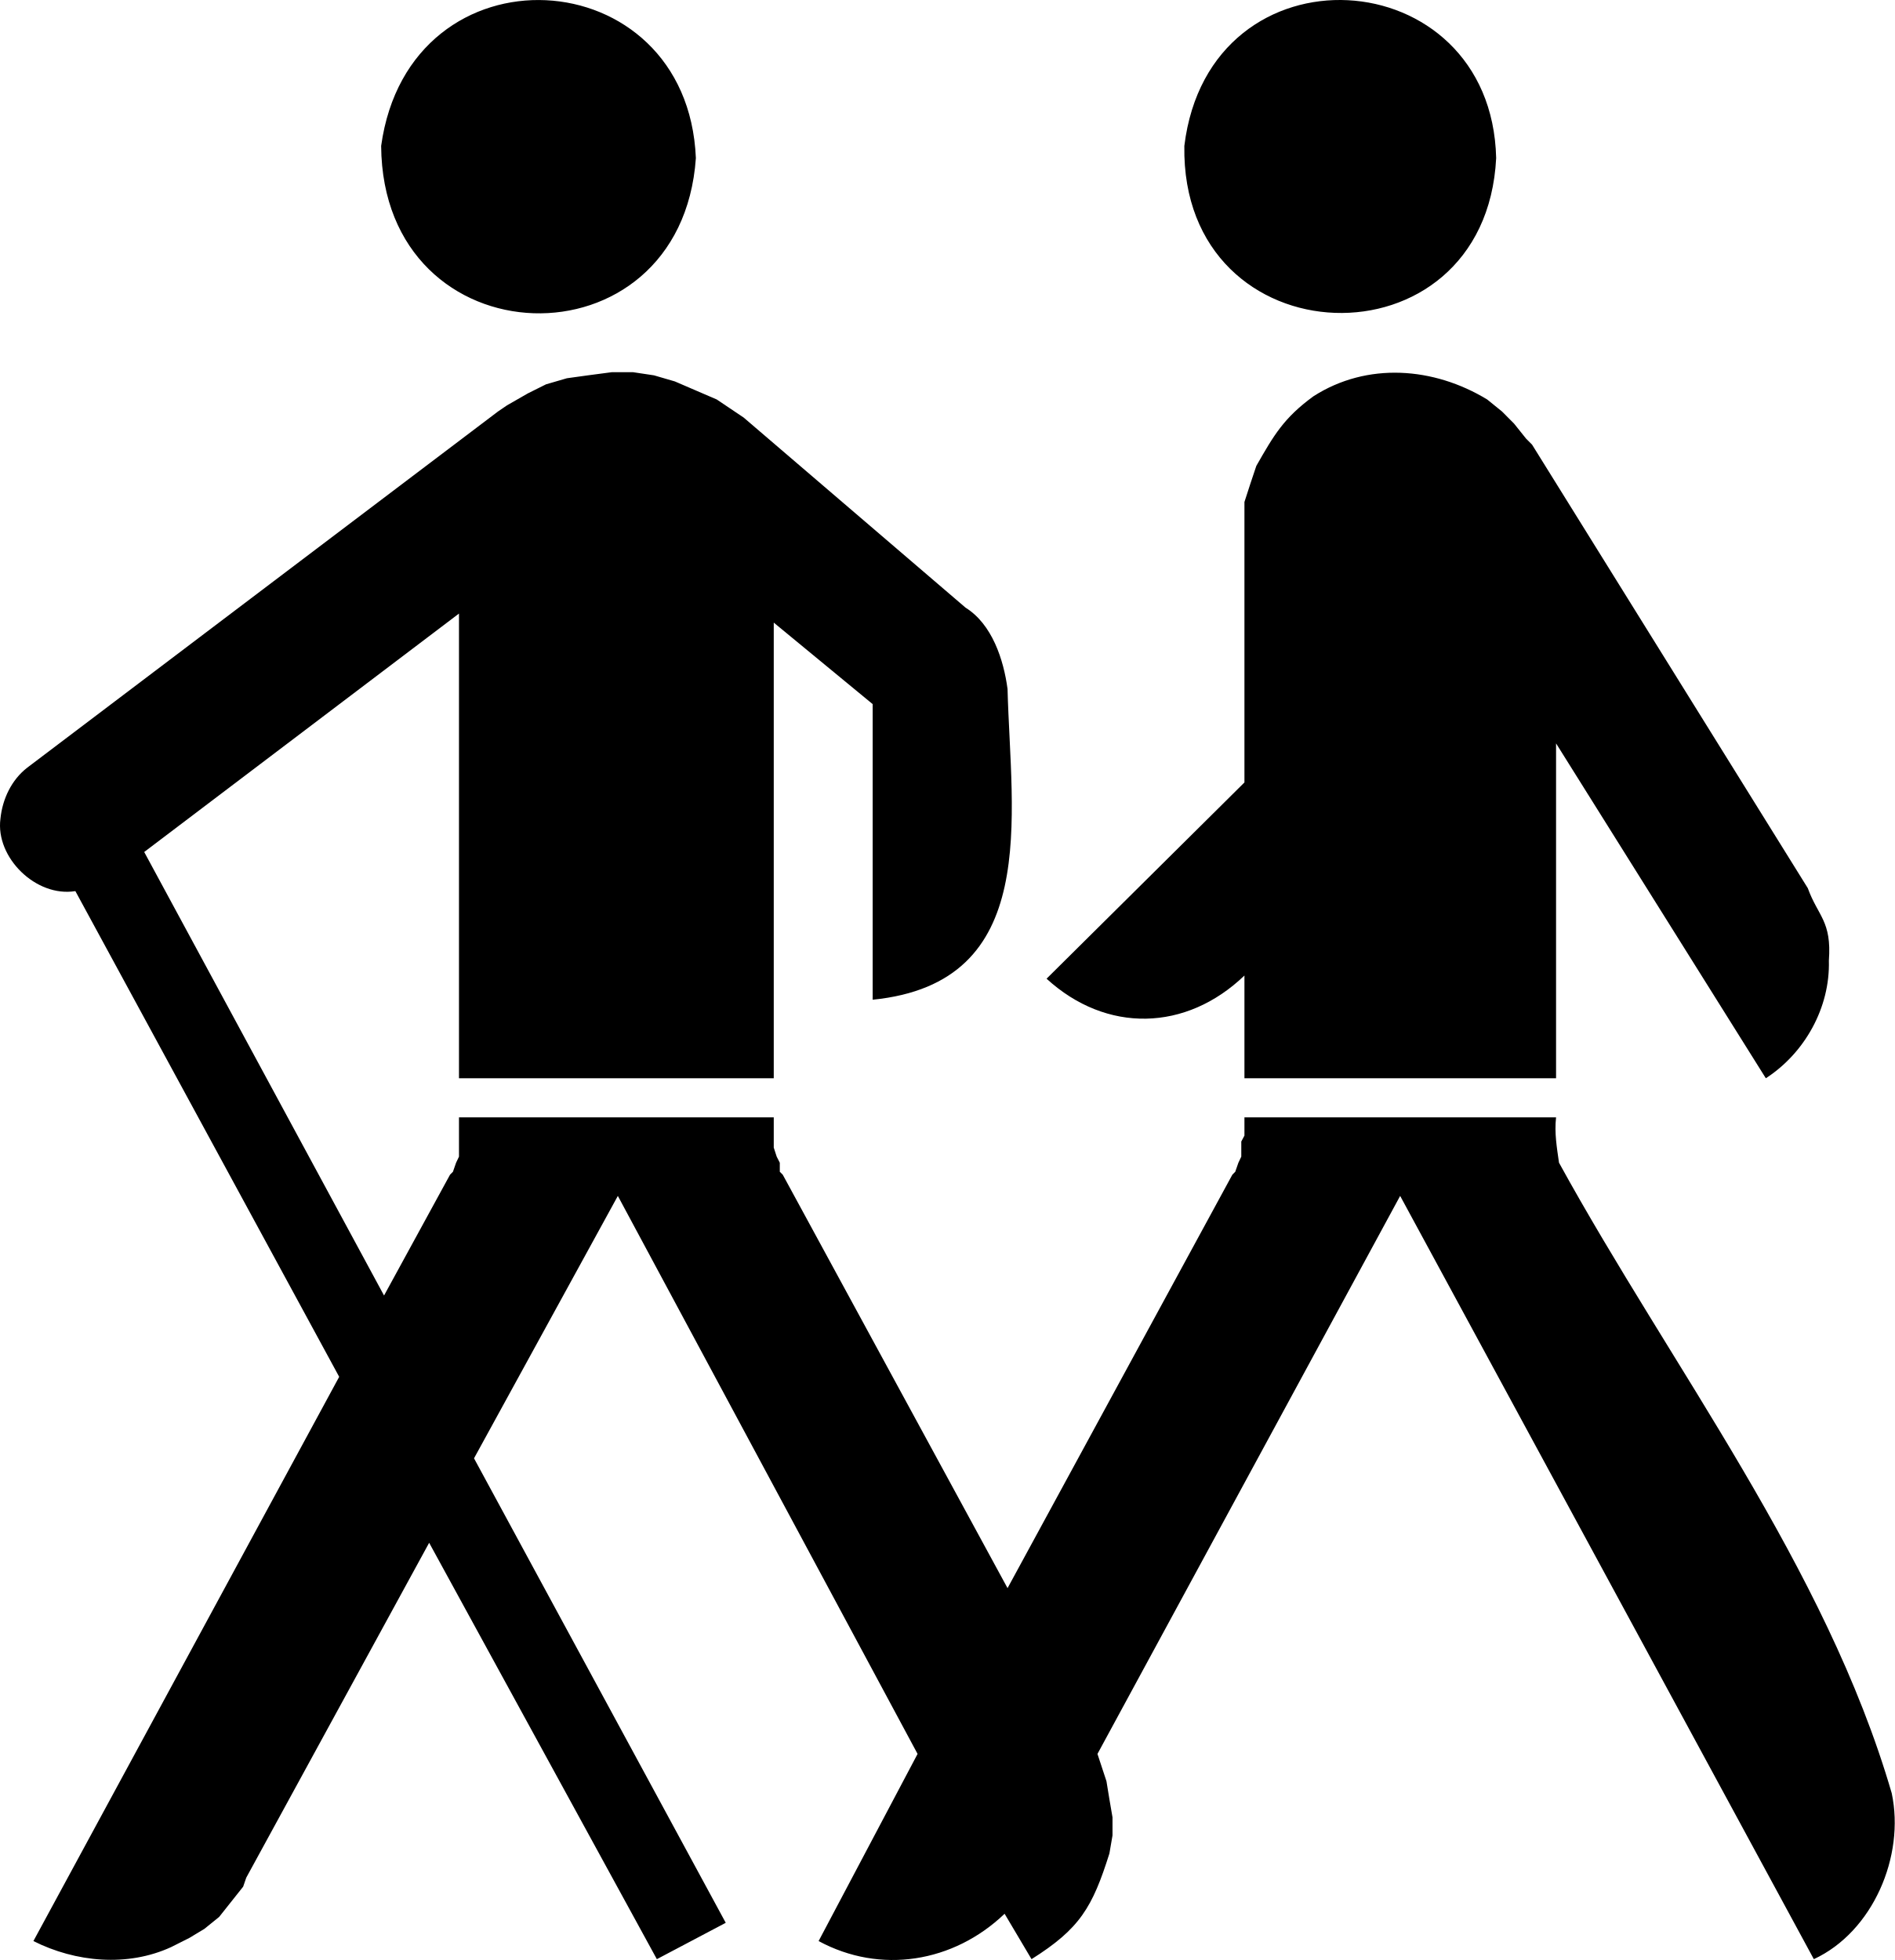
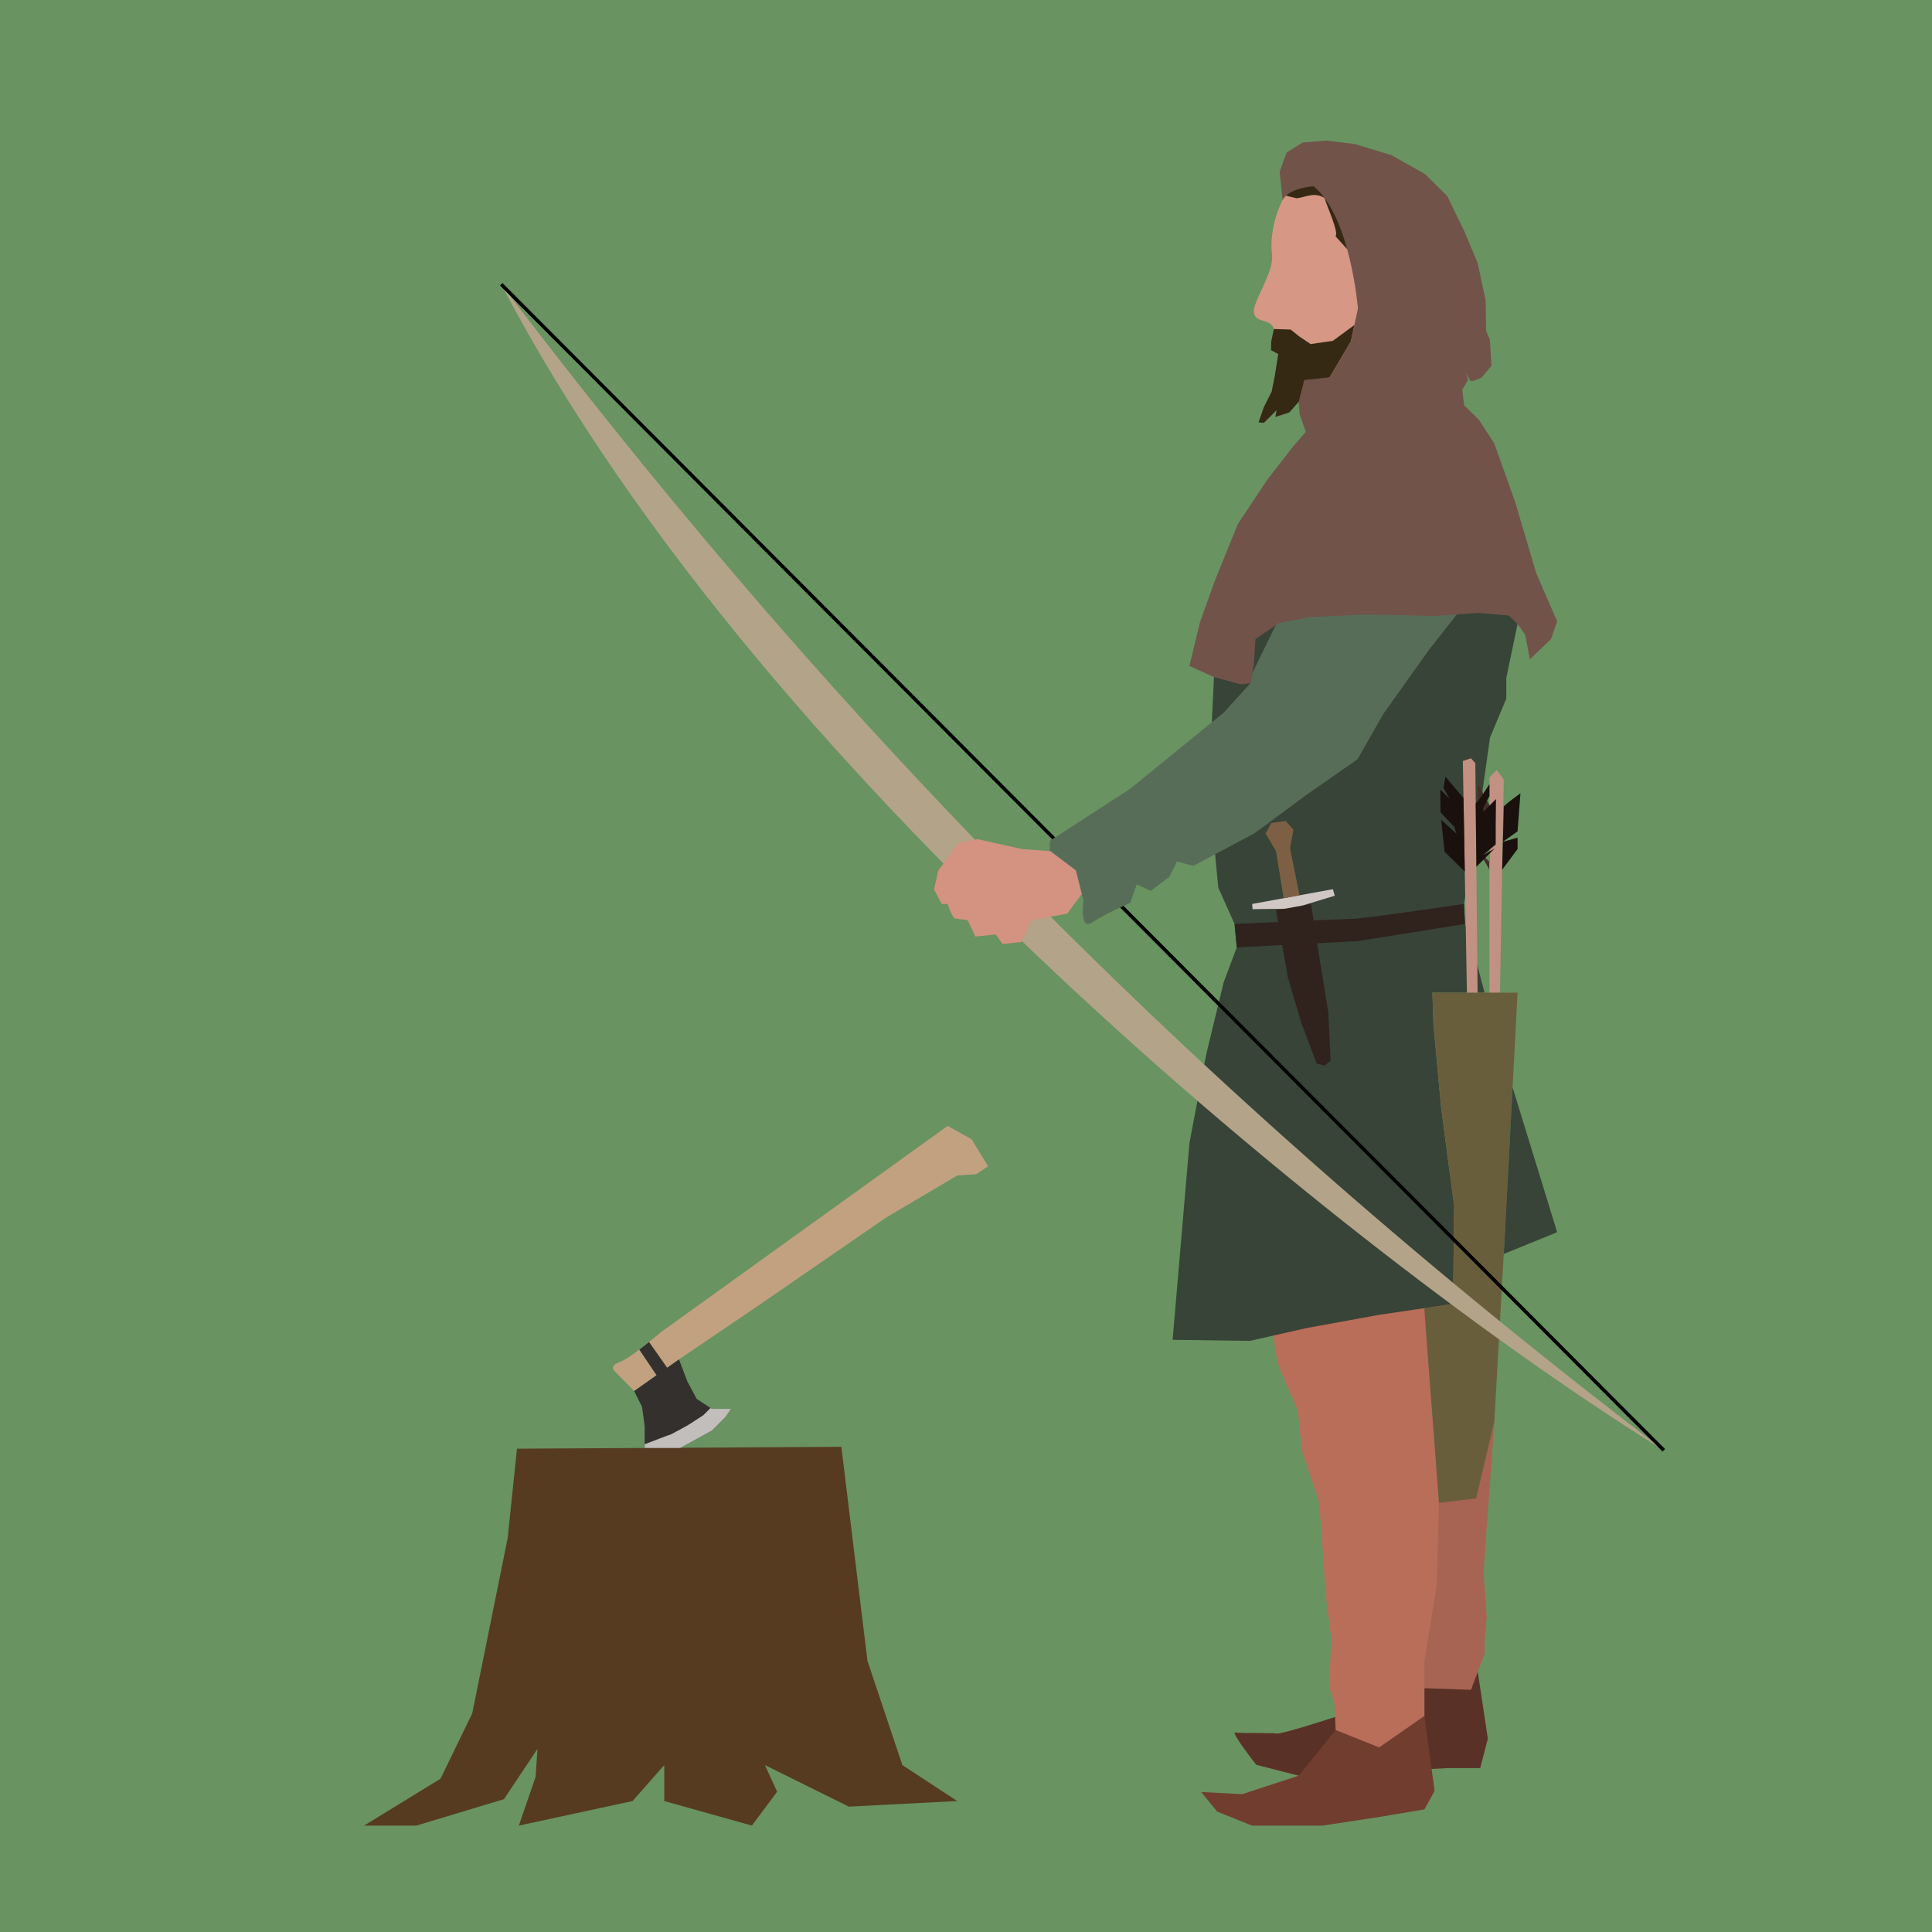
- <svg xmlns="http://www.w3.org/2000/svg" id="Sinnbild_Wanderer" width="290" height="300" viewBox="0 0 290 300" version="1.1">
-   <path id="Wanderer" fill="black" d="M 94.564,183.047 L 72.551,223.212 L 111.079,294.307 L 100.535,299.872 L 65.685,236.141 L 37.692,287.396 L 37.218,288.774 L 33.541,293.407 L 31.277,295.239 L 28.976,296.624 L 26.223,298.009 C 19.533,301.103 11.558,300.349 5.113,297.101 L 51.914,210.737 L 11.535,136.394 C 5.526,137.38 -0.714,131.254 0.066,125.328 C 0.364,122.319 1.764,119.348 4.188,117.486 L 76.221,62.983 L 77.597,62.044 L 80.793,60.212 L 83.569,58.827 L 86.765,57.896 L 89.991,57.449 L 93.669,56.965 L 96.865,56.965 L 100.092,57.449 L 103.288,58.381 L 109.703,61.144 L 113.824,63.914 L 147.788,93.012 C 151.848,95.537 153.614,100.978 154.21,105.457 C 154.715,125.12 159.433,150.432 133.566,153.018 L 133.566,107.773 L 118.427,95.298 L 118.427,165.039 L 70.249,165.039 L 70.249,93.913 L 22.072,130.407 L 58.78,198.293 L 68.881,179.8 L 69.324,179.353 L 69.806,177.968 L 70.249,177.037 L 70.249,171.026 L 118.427,171.026 L 118.427,175.651 L 118.878,177.037 L 119.352,177.968 L 119.352,179.353 L 119.803,179.8 L 154.21,243.083 L 188.618,179.8 L 189.061,179.353 L 189.543,177.968 L 189.986,177.037 L 189.986,174.72 L 190.468,173.82 L 190.468,171.026 L 238.164,171.026 C 237.896,173.427 238.286,175.651 238.615,177.968 C 255.758,209.175 279.445,239.805 289.538,274.467 C 291.595,284.118 286.64,295.693 277.618,299.872 L 214.301,183.047 L 167.973,268.457 L 169.35,272.636 L 169.801,275.398 L 170.275,278.161 L 170.275,280.932 L 169.801,283.695 C 167.201,291.937 165.29,295.208 157.881,299.872 L 153.759,292.922 C 145.937,300.41 134.736,302.211 125.293,297.101 L 140.44,268.457 L 94.564,183.047 z M 190.468,165.039 L 238.164,165.039 L 238.164,113.784 L 270.27,165.039 C 276.218,161.191 280.125,154.218 279.919,147.03 C 280.37,140.958 278.245,140.242 276.692,135.94 L 234.494,68.062 L 233.569,67.131 L 231.741,64.845 L 229.891,62.983 L 227.62,61.144 C 219.469,56.187 209.254,55.372 201.012,60.666 C 196.501,63.968 194.979,66.585 192.288,71.31 L 191.363,74.073 L 190.468,76.836 L 190.468,119.763 L 160.182,149.801 C 169.35,158.189 181.537,157.889 190.468,149.316 L 190.468,165.039 z M 106.507,24.195 C 105.222,-6.496 62.664,-8.928 58.337,22.333 C 58.574,55.526 104.244,56.818 106.507,24.195 z M 228.996,24.195 C 228.278,-6.342 185.093,-9.082 181.27,22.333 C 180.727,55.31 227.352,56.88 228.996,24.195" />
+ <svg xmlns="http://www.w3.org/2000/svg" width="199.606mm" height="199.606mm" viewBox="0 0 199.606 199.606" version="1.1" id="svg5" xml:space="preserve">
+   <defs id="defs2" />
+   <g id="layer1" transform="translate(-5.056987,-38.51804)">
+     <path style="fill:#699361;fill-opacity:1;stroke:none;stroke-width:0.39" d="M 5.057,138.321 V 38.518 H 104.86 204.663 v 99.803 99.803 H 104.86 5.057 Z" id="path15635-8" />
+     <path style="fill:#5a3126;fill-opacity:1;stroke-width:0.6" d="m 157.735,211.25 1.038,6.906 -0.786,3.032 h -3.294 l -15.46,0.786 -4.38,-1.123 c 0,0 -2.723,-3.453 -2.162,-3.341 0.561,0.112 3.818,0 4.267,0.112 0.449,0.112 6.036,-1.713 6.036,-1.713 l 5.222,-4.267 4.005,-1.572 v 2.864 z" id="path81-0-0" />
+     <path style="fill:#a76452;fill-opacity:1;stroke-width:0.6" d="m 149.004,158.75 12.841,2.134 -3.673,12.64 1.276,11.841 -1.123,15.61 0.337,4.604 -0.225,2.246 v 1.572 l -1.403,3.706 -4.811,-0.168 -4.23,-13.644 -0.449,-24.93 z" id="path80-3-6" />
+     <path style="fill:#b96e59;fill-opacity:1;stroke-width:0.6" d="m 135.528,164.702 c 0,0 1.011,13.139 1.572,14.711 0.561,1.572 2.021,4.717 2.021,4.717 l 0.449,4.226 1.797,5.432 0.674,9.658 0.561,4.38 -0.225,4.941 0.562,1.797 0.112,2.695 0.974,4.043 4.08,0.674 c 0,0 3.257,-1.572 3.369,-2.021 0.112,-0.449 0.749,-4.155 0.749,-4.155 v -5.727 l 1.273,-7.749 0.225,-8.535 0.112,-5.432 -0.959,-5.783 -1.512,-19.443 z" id="path79-8-1" />
+     <path style="fill:#374437;fill-opacity:1;stroke-width:0.6" d="m 139.234,90.809 -6.401,11.23 -2.354,6.429 -0.453,9.629 0.225,5.053 0.674,7.075 1.684,3.755 0.225,2.421 -1.348,3.594 -1.797,7.412 -1.742,9.188 -1.74,20.347 7.973,0.112 5.896,-1.333 7.467,-1.362 7.636,-1.123 0.112,-10.107 -1.348,-10.219 -0.786,-8.535 -0.112,-3.301 h 5.39 l -1.235,-4.672 -0.786,-2.421 -0.112,-2.071 1.46,-8.422 1.235,-8.759 1.684,-4.043 v -2.134 l 1.162,-5.563 -1.386,-6.453 -4.941,-13.027 -7.299,-2.377 z" id="path75-0-8" />
+     <path style="fill:#d69785;fill-opacity:1;stroke-width:0.6" d="m 140.173,56.682 c -2.778,0.897 -4.047,5.57 -3.7,8.086 0.25,1.814 -1.863,4.708 -1.875,5.878 -0.014,1.347 1.742,0.685 2.064,1.863 0.278,1.016 -0.003,0.705 0.184,1.336 0.104,0.349 -0.069,0.726 0.273,1.248 0.533,0.813 0.78,1.89 0.78,1.89 l 3.812,1.588 c 0,0 -0.476,5.559 0.159,5.717 0.635,0.159 11.117,-3.335 11.117,-3.335 l 0.794,-6.988 0.794,-8.735 -3.494,-6.035 -4.129,-2.7 z" id="path72-1-9" />
+     <g id="g87-2-8" transform="matrix(0.6002454,0,0,0.6002454,758.3354,84.1968)">
+       <path style="fill:#c19183;fill-opacity:1;stroke-width:1" d="m -1002.322,102.783 -0.842,-47.895 1.404,-0.468 0.748,0.842 0.468,47.521 1.964,-0.281 V 57.695 l 1.263,-1.263 1.198,1.637 -0.777,43.685 -0.093,3.368 -6.08,-0.561 z" id="path83-5-4" />
+       <path style="fill:#1a100d;fill-opacity:1;stroke-width:1" d="m -1006.157,57.601 3.106,3.661 0.223,12.666 -3.468,-3.418 -0.608,-5.519 2.619,2.385 -0.327,-1.123 -2.385,-2.526 -0.047,-3.929 1.59,1.59 -1.029,-1.871 z" id="path84-0-1" />
+       <path style="fill:#432f29;fill-opacity:1;stroke-width:1" d="m -998.627,73.6 c -0.094,-0.421 -1.918,-3.277 -1.918,-3.277 l 1.964,1.918 v -4.022 l -1.964,-2.76 v -6.595 l 1.995,3.672 z" id="path87-9-4" />
+       <path style="fill:#1a100d;fill-opacity:1;stroke-width:1" d="m -1000.945,62.136 c 0.4,-0.139 2.364,-3.272 2.364,-3.272 v 2.058 l -1.061,2.011 v 0.702 l 2.184,-2.198 -0.047,4.328 v 3.483 l -2.137,1.824 1.964,-1.134 -3.159,3.159 z" id="path85-4-3" />
+       <path style="fill:#1a100d;fill-opacity:1;stroke-width:1" d="m -996.119,62.793 c -0.08,-0.246 2.871,-2.339 2.871,-2.339 l -0.497,6.548 -2.565,1.81 2.565,-0.734 v 1.964 l -2.651,3.558 z" id="path86-7-9" />
+     </g>
+     <path style="fill:#695e3c;fill-opacity:1;stroke-width:0.6" d="m 153.047,141.075 h 8.798 l -1.274,24.301 -1.123,19.989 -1.885,7.97 -3.842,0.452 -1.348,-17.856 -0.15,-2.26 2.957,-0.435 0.112,-10.107 -1.348,-10.219 -0.786,-8.535 z" id="path76-8-8" />
+     <path style="fill:#b3a389;fill-opacity:1;stroke-width:0.6" d="M 56.845,67.89 C 84.246,120.415 148.075,170.537 176.955,188.355 124.494,148.438 87.465,108.226 56.845,67.89 Z" id="path71-3-8" />
+     <path style="fill:#7d6044;fill-opacity:1;stroke:#000000;stroke-width:0.36;stroke-dasharray:none;stroke-opacity:1" d="M 56.845,67.89 176.955,188.355 Z" id="path92-0" />
+     <path style="fill:#d49280;fill-opacity:1;stroke-width:0.6" d="m 118.627,123.544 -5.045,2.913 -2.929,-0.217 -4.585,-1.023 -1.985,0.406 -2.078,2.818 -0.449,1.954 0.786,1.516 h 0.618 c 0,0 0.505,1.516 0.786,1.516 0.281,0 1.291,0.168 1.291,0.168 l 0.786,1.684 2.114,-0.218 0.696,0.989 1.962,-0.209 1.014,-2.26 3.7,-0.66 2.584,-3.481 4.998,-2.19 z" id="path78-5-8" />
+     <path style="fill:#586d58;fill-opacity:1;stroke-width:0.6" d="m 141.704,93.167 -7.275,14.924 -0.179,1.012 -2.765,3.042 -9.658,7.861 -8.31,5.39 v 1.011 l 2.695,2.032 0.786,3.133 c 0,0 -0.451,3.144 0.898,2.246 1.348,-0.898 3.931,-2.021 3.931,-2.021 l 0.674,-1.909 1.46,0.674 1.909,-1.46 0.786,-1.572 1.685,0.449 6.328,-3.369 5.464,-4.043 5.166,-3.594 2.695,-4.717 4.717,-6.626 2.862,-3.636 2.192,-9.503 -7.187,-6.513 z" id="path74-1-7" />
+     <path style="fill:#374437;fill-opacity:1;stroke-width:0.6" d="m 160.419,168.069 5.515,-2.244 -4.603,-14.959 -0.761,14.51 z" id="path77-2-7" />
+     <path style="fill:#703d2f;fill-opacity:1;stroke-width:0.6" d="m 143.052,217.258 4.492,1.797 4.679,-3.257 1.048,7.749 -1.048,1.909 -4.679,0.786 -5.84,0.888 h -7.299 l -3.594,-1.449 -1.652,-2.021 4.235,0.225 5.84,-1.909 z" id="path82-1-3" />
+     <path style="fill:#30221d;fill-opacity:1;stroke-width:0.6" d="m 132.608,133.981 c 0,0 11.585,-0.539 12.419,-0.539 0.834,0 11.276,-1.532 11.276,-1.532 l 0.112,2.071 -11.071,1.764 -12.512,0.658 z" id="path88-8" />
+     <path style="fill:#30221d;fill-opacity:1;stroke-width:0.6" d="m 136.888,132.569 1.231,6.948 1.39,4.685 1.588,4.209 0.834,0.199 0.596,-0.516 -0.238,-5.003 -0.794,-4.884 -0.993,-6.296 z" id="path89-3" />
+     <path style="fill:#d1c7c4;fill-opacity:1;stroke-width:0.6" d="m 137.772,132.408 -3.306,0.042 -0.04,-0.539 8.338,-1.526 0.199,0.675 -3.336,1.01 z" id="path90-7" />
+     <path style="fill:#7d6044;fill-opacity:1;stroke-width:0.6" d="m 136.888,126.454 0.792,4.861 1.635,-0.299 -0.975,-4.871 0.354,-1.909 -0.803,-0.898 -1.488,0.207 -0.59,1.085 z" id="path91-1" />
+     <path style="fill:#563b20;fill-opacity:1;stroke:none;stroke-width:0.436;stroke-dasharray:none;stroke-opacity:1" d="m 58.468,188.19 c 0.77,0 33.515,-0.193 33.515,-0.193 l 2.697,22.121 3.604,10.76 5.669,3.716 -11.199,0.578 -8.668,-4.294 1.259,2.753 -2.607,3.499 -9.053,-2.536 v -3.716 l -3.274,3.716 -11.749,2.536 1.734,-5.04 0.193,-2.889 -3.467,5.201 -9.053,2.729 H 42.674 l 7.897,-4.847 3.275,-6.742 3.66,-18.106 z" id="path93-7" />
+     <g id="g97" transform="translate(-7.8660213e-5,0.1187037)">
+       <path style="fill:#c2a180;fill-opacity:1;stroke:none;stroke-width:0.436;stroke-dasharray:none;stroke-opacity:1" d="m 73.313,176.055 29.649,-21.329 2.478,1.377 1.703,2.792 -1.226,0.817 -1.964,0.136 -7.366,4.358 -13.143,9.057 -8.24,5.584 -4.631,3.269 -1.975,-2.013 c 0,0 -0.681,-0.574 0.477,-0.983 1.158,-0.409 4.238,-3.065 4.238,-3.065 z" id="path94-3" />
+       <path style="fill:#33302e;fill-opacity:1;stroke:none;stroke-width:0.436;stroke-dasharray:none;stroke-opacity:1" d="m 71.106,177.836 1.783,2.647 -2.315,1.634 0.817,1.634 0.272,1.975 v 2.271 h 3.677 l 3.269,-1.794 1.43,-1.43 0.545,-0.817 h -1.975 l -1.566,-1.021 -0.953,-1.771 -0.885,-2.315 -1.22,0.861 -1.869,-2.661 z" id="path95-4" />
+       <path style="fill:#c2bebb;fill-opacity:1;stroke:none;stroke-width:0.599;stroke-dasharray:none;stroke-opacity:1" d="m 71.663,187.611 c 0,0.017 2.5,-0.976 2.599,-0.976 0.099,0 1.918,-1.025 1.918,-1.025 l 1.538,-0.992 0.752,-0.752 0.138,0.09 h 1.975 l -0.545,0.817 -1.43,1.43 -3.269,1.794 H 71.663 Z" id="path96" />
+     </g>
+     <path style="fill:#352913;fill-opacity:1;stroke:none;stroke-width:0.599;stroke-dasharray:none;stroke-opacity:1" d="m 136.663,72.509 1.742,0.059 0.935,0.748 1.123,0.748 2.292,-0.327 2.234,-1.642 -0.366,1.7 -2.188,3.706 -1.647,0.685 -1.554,1.842 -0.97,1.104 -1.45,0.463 0.14,-0.702 -1.314,1.31 -0.557,-0.047 0.557,-1.59 0.8,-1.59 0.327,-1.637 0.353,-2.246 -0.747,-0.393 0.017,-0.876 z" id="path97" />
+     <path style="fill:#352913;fill-opacity:1;stroke:none;stroke-width:0.599;stroke-dasharray:none;stroke-opacity:1" d="m 137.915,58.739 1.129,0.267 c 0.996,-0.149 1.807,-0.663 2.859,-0.037 0.227,0.841 1.522,3.607 1.125,3.949 l 1.21,1.341 0.75,-4.111 -2.091,-3.54 -3.994,0.817 z" id="path98" />
+     <path style="fill:#71534a;fill-opacity:1;stroke-width:0.6" d="m 137.57,59.193 c 0.475,-1 2.344,-1.402 3.214,-1.426 3.802,3.119 4.57,12.628 4.57,12.628 l -0.732,3.401 -2.188,3.706 -2.628,0.276 -0.572,2.251 0.099,1.283 0.635,1.826 -1.31,1.509 -2.66,3.415 -3.057,4.606 -2.303,5.678 -1.588,4.407 -1.112,4.566 2.541,1.151 2.779,0.754 0.993,-0.119 0.357,-2.025 0.159,-2.541 2.382,-1.628 3.216,-0.635 5.956,-0.278 7.028,0.159 4.447,-0.318 3.137,0.278 0.913,0.873 0.794,1.112 0.476,2.541 2.184,-2.104 0.238,-0.675 0.397,-1.151 -2.144,-4.923 -2.223,-7.504 -2.144,-5.99 -1.588,-2.427 -1.509,-1.469 -0.199,-1.628 0.596,-0.993 -0.199,-0.794 c 0,0 0.357,0.913 0.556,0.913 0.199,0 1.032,-0.357 1.032,-0.357 l 1.032,-1.231 -0.159,-2.7 c 0,0 -0.397,-0.834 -0.397,-0.993 0,-0.159 -0.04,-3.057 -0.04,-3.057 l -0.834,-3.891 -1.39,-3.295 -1.75,-3.613 -2.3,-2.263 -3.454,-1.945 -3.772,-1.151 -2.978,-0.357 -2.422,0.199 -1.668,1.032 -0.715,1.985 z" id="path73-0-8" />
+   </g>
</svg>
